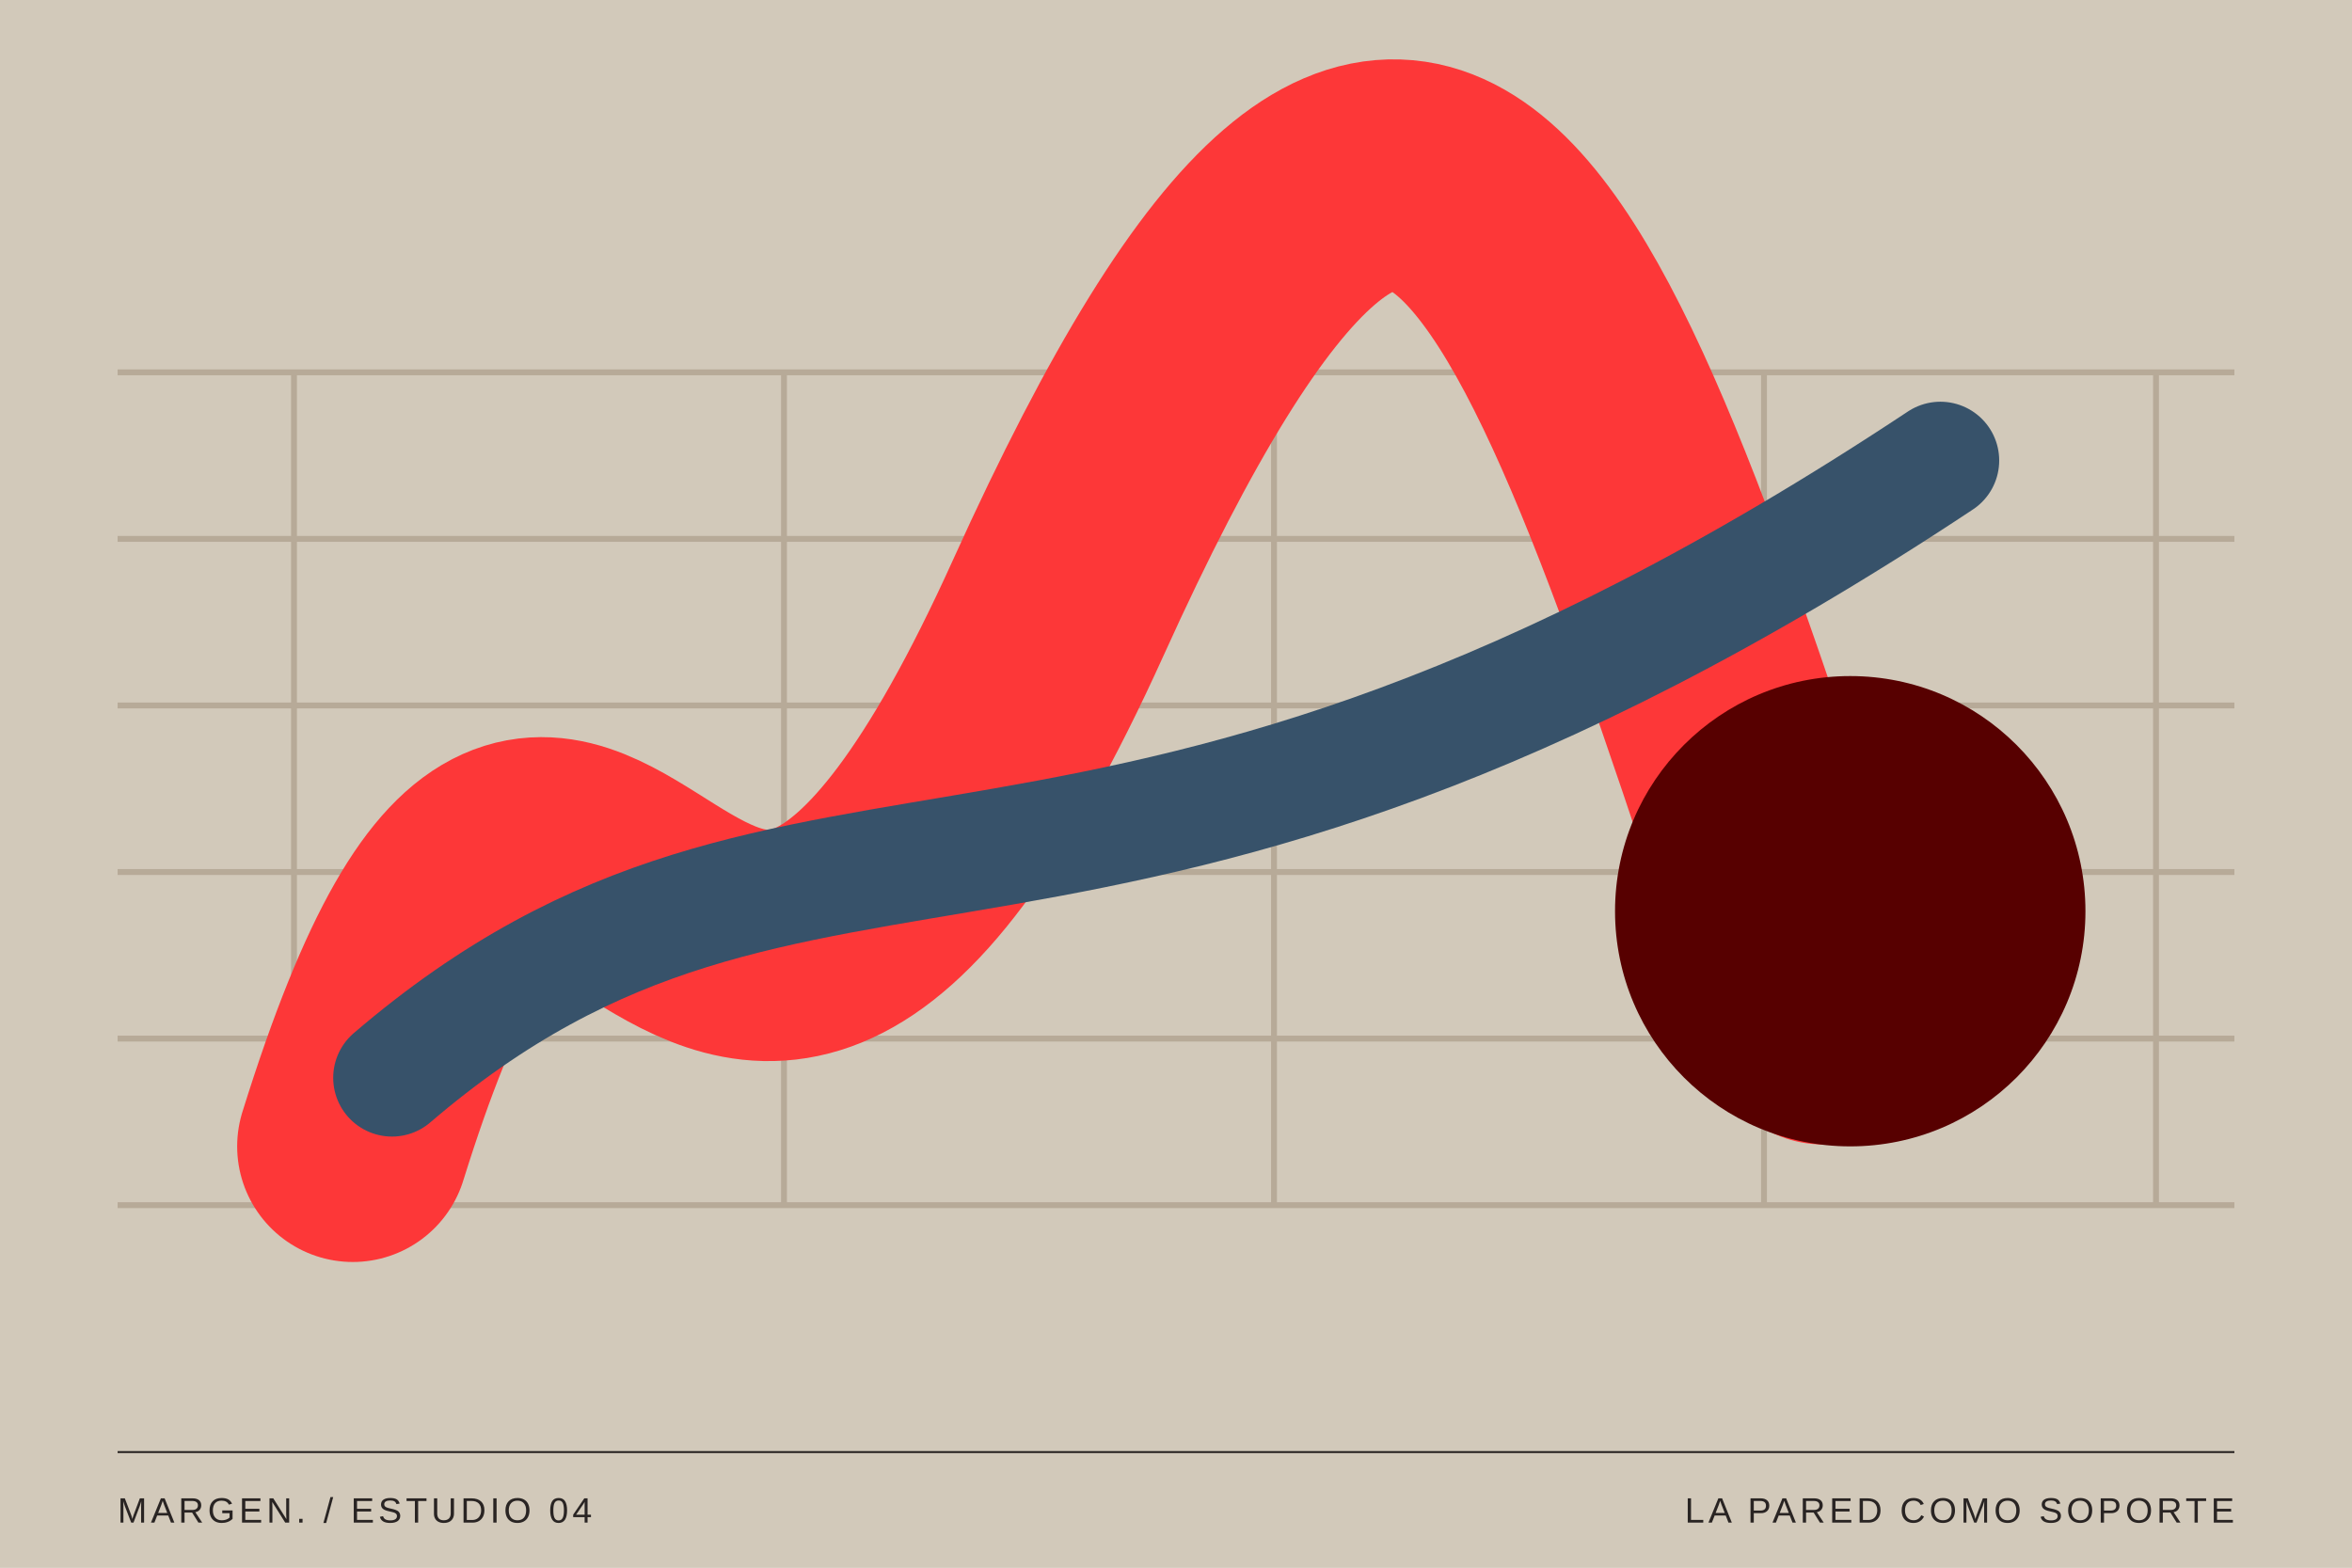
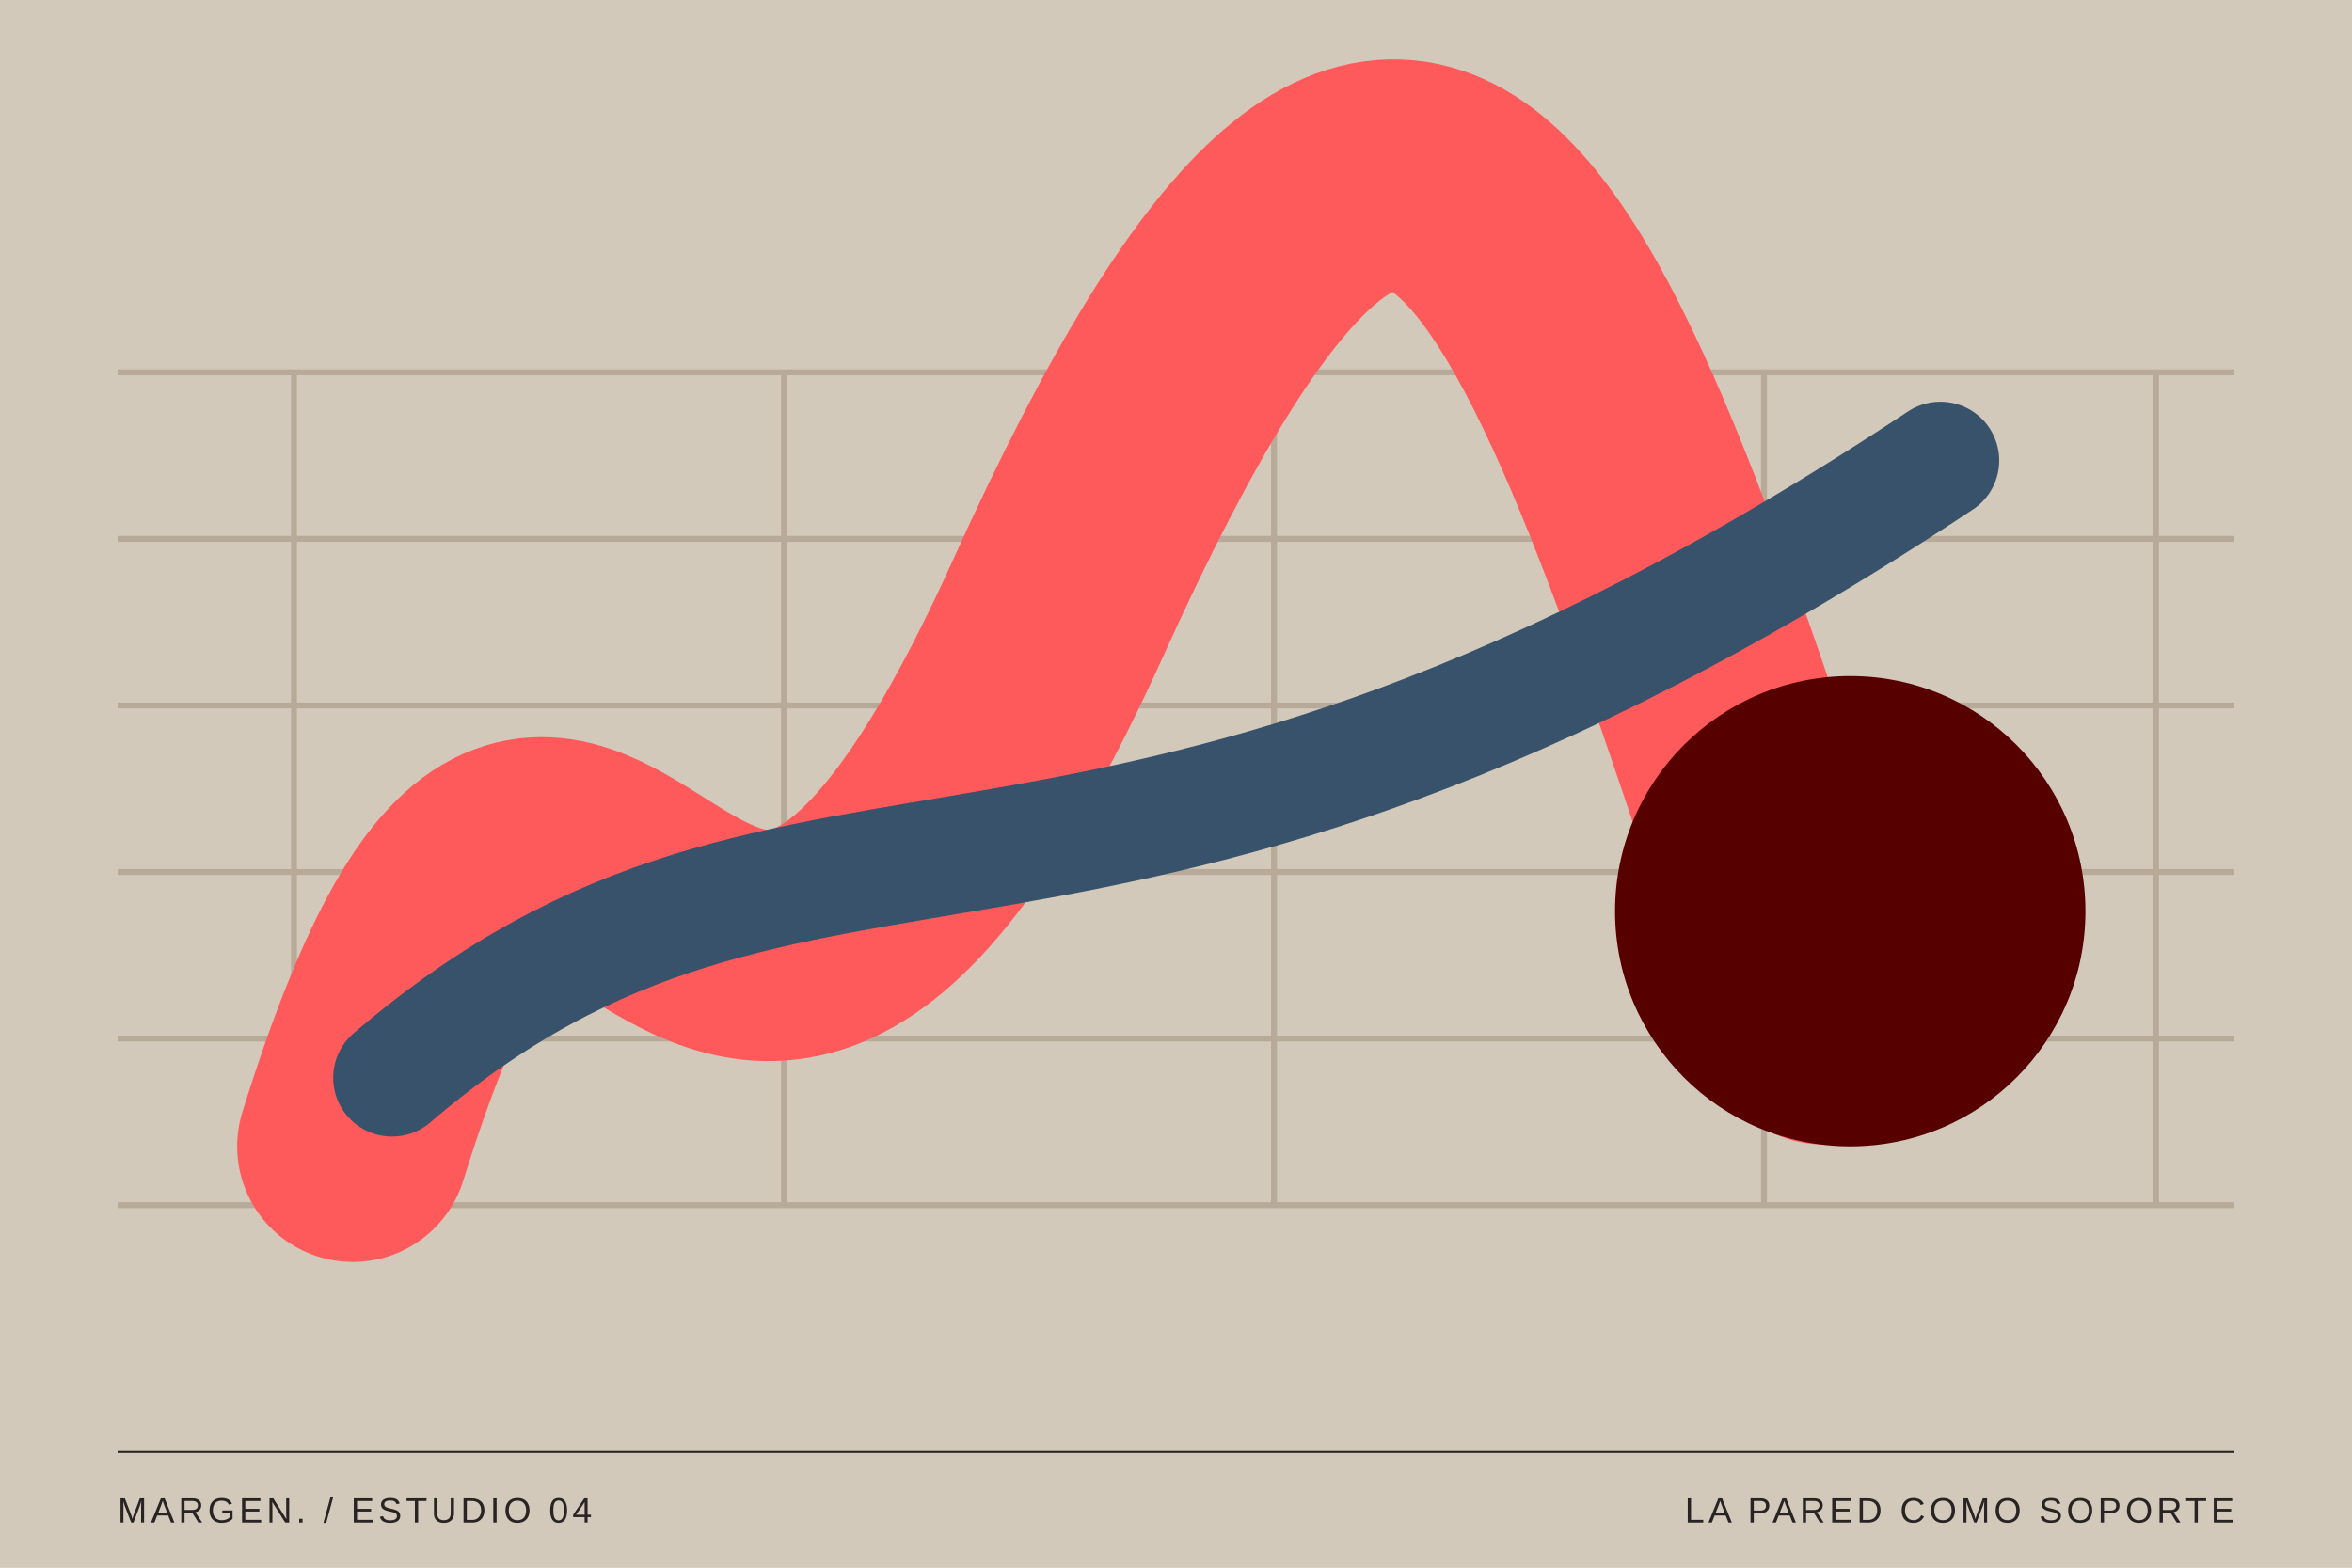
<svg xmlns="http://www.w3.org/2000/svg" width="1200" height="800" viewBox="0 0 1200 800" role="img" aria-label="Estudio gráfico editorial calle">
  <rect width="1200" height="800" fill="#d2c9ba" />
  <g stroke="#b7aa98" stroke-width="3">
    <path d="M60 190H1140" />
    <path d="M60 275H1140" />
    <path d="M60 360H1140" />
    <path d="M60 445H1140" />
    <path d="M60 530H1140" />
    <path d="M60 615H1140" />
    <path d="M150 190V615" />
    <path d="M400 190V615" />
    <path d="M650 190V615" />
    <path d="M900 190V615" />
    <path d="M1100 190V615" />
  </g>
-   <path d="M180 585C300 200 350 730 540 310S800 130 930 525" stroke="#fd3738" stroke-width="118" fill="none" stroke-linecap="round" />
+   <path d="M180 585C300 200 350 730 540 310S800 130 930 525" stroke="#ff5a5b" stroke-width="118" fill="none" stroke-linecap="round" />
  <path d="M200 550C410 370 560 520 990 235" stroke="#37526a" stroke-width="60" fill="none" stroke-linecap="round" />
  <circle cx="944" cy="465" r="120" fill="#570000" />
  <rect x="0" y="742" width="1200" height="58" fill="#d2c9ba" />
  <path d="M60 741H1140" stroke="#292423" stroke-width="1" />
  <g font-family="Arial, sans-serif" font-size="18" fill="#292423" letter-spacing="2">
    <text x="60" y="777">MARGEN. / ESTUDIO 04</text>
    <text x="1140" y="777" text-anchor="end">LA PARED COMO SOPORTE</text>
  </g>
</svg>
